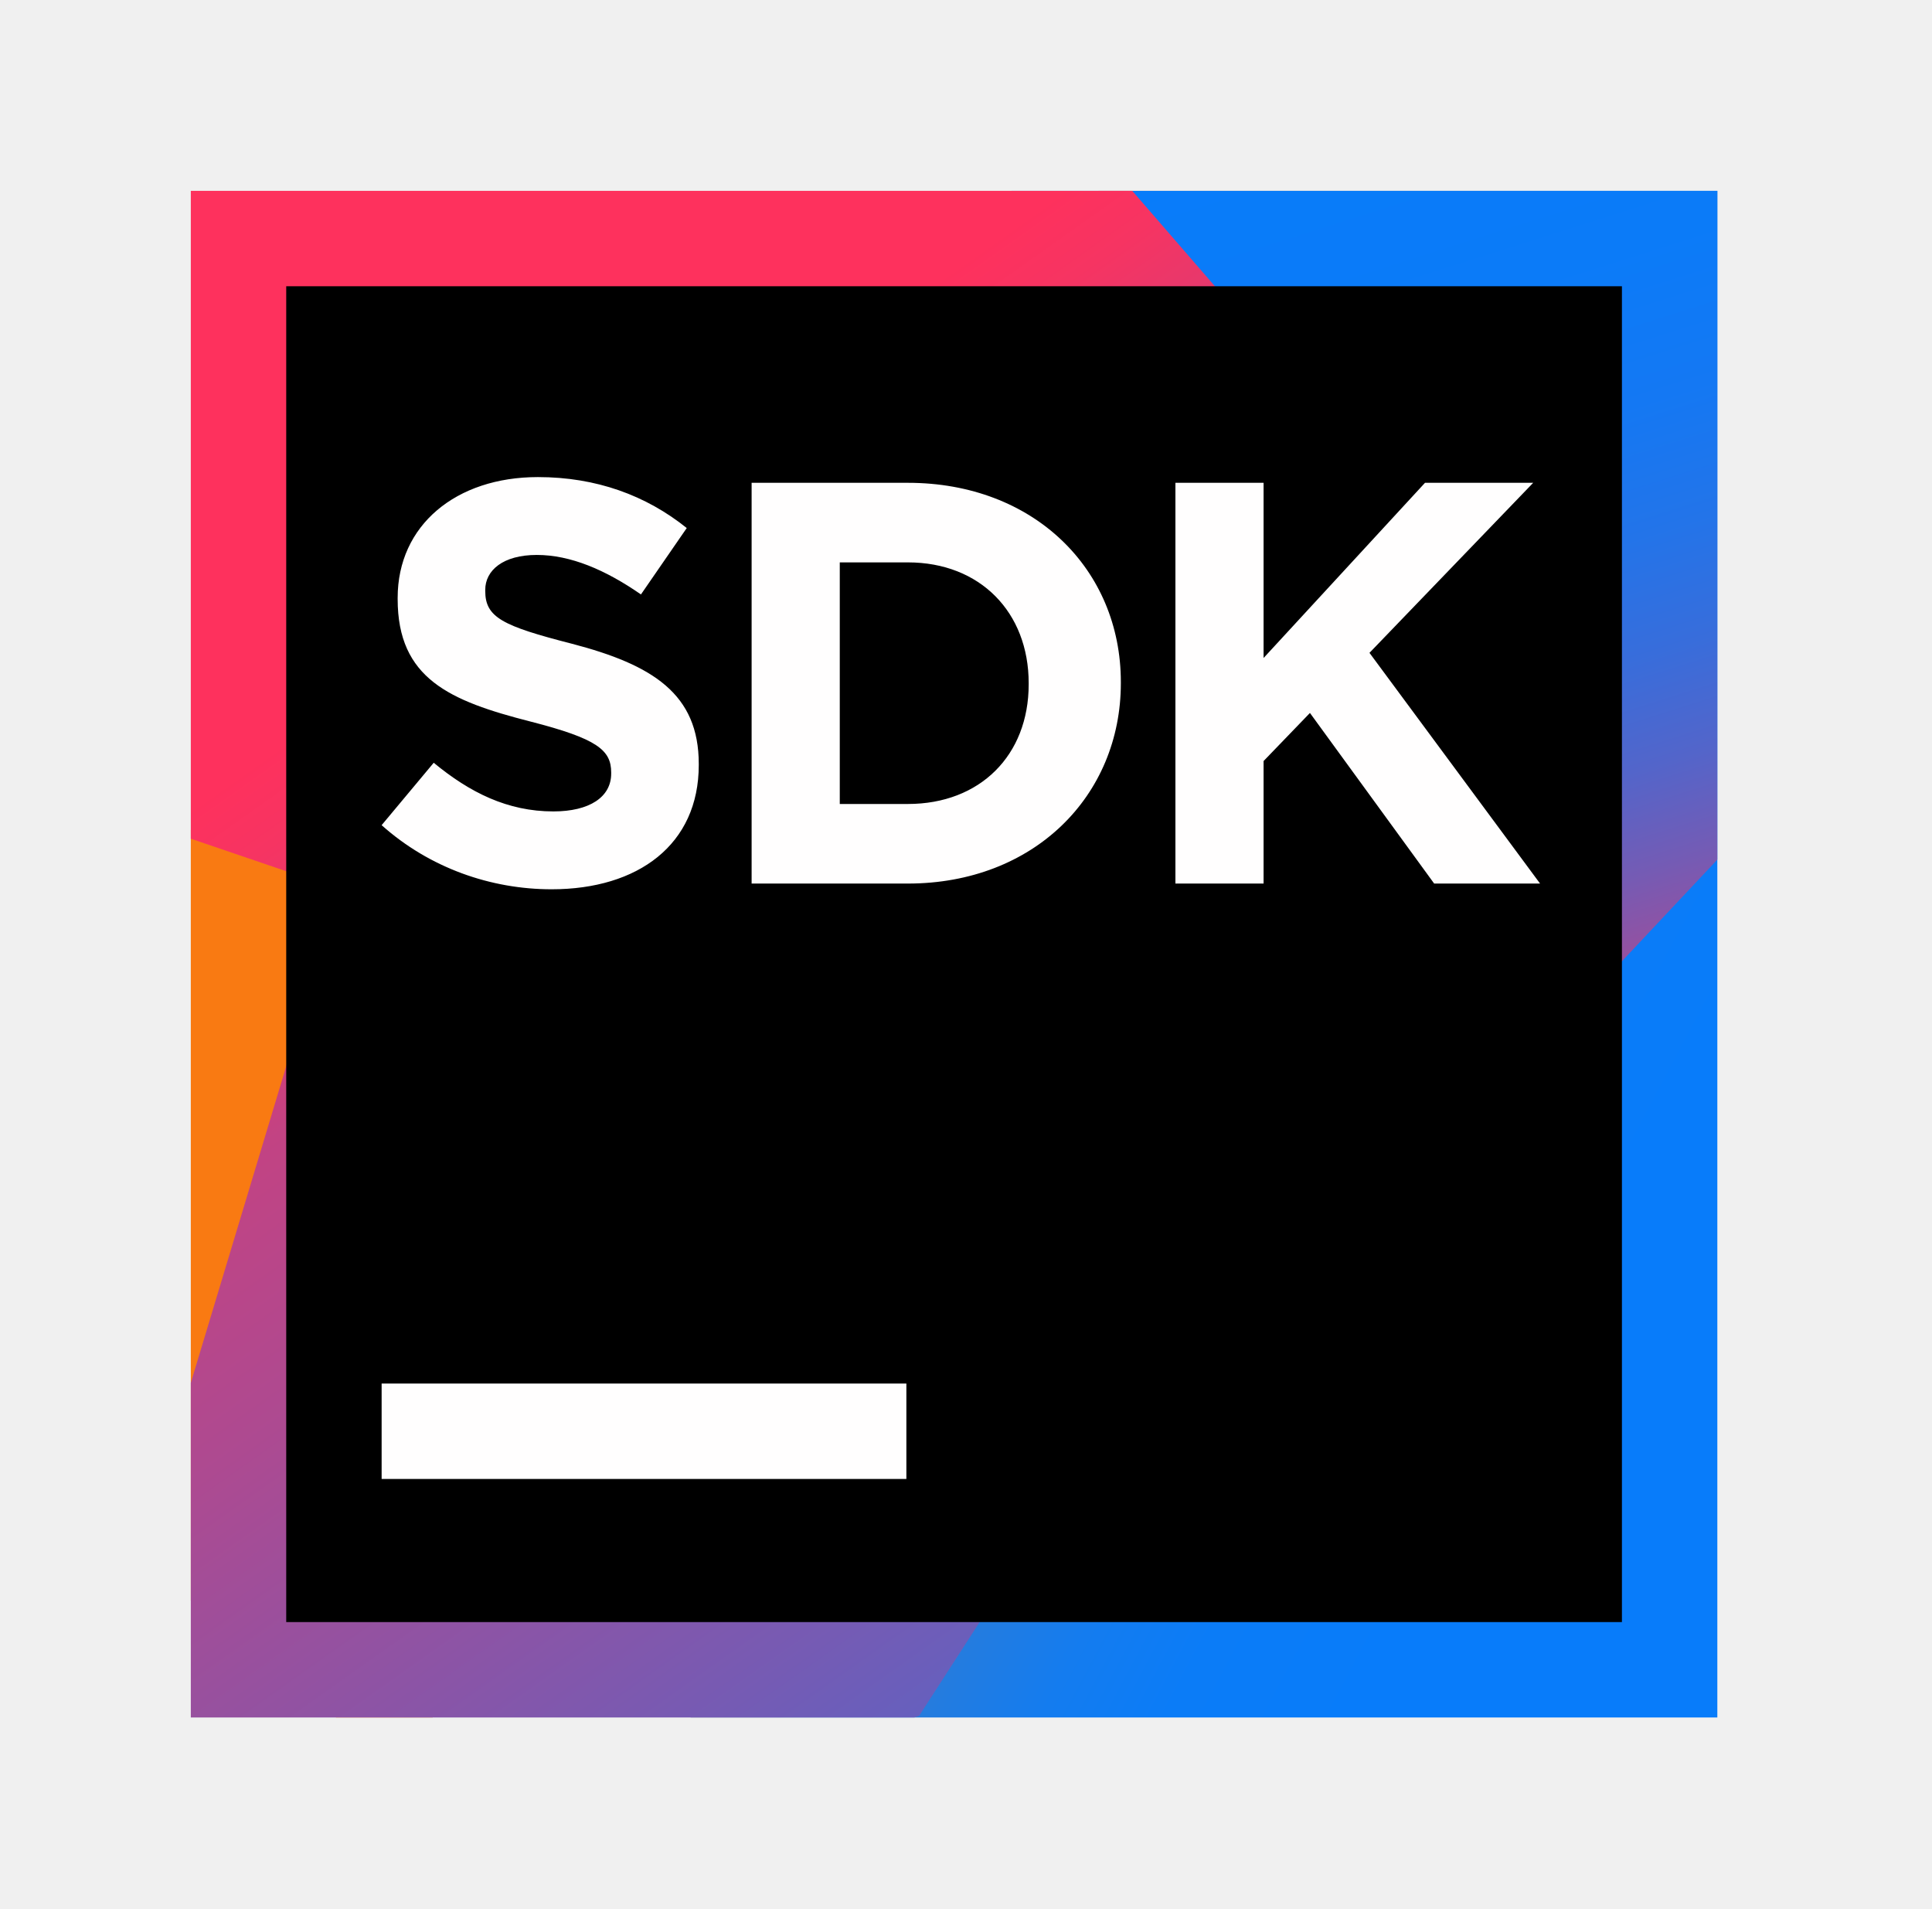
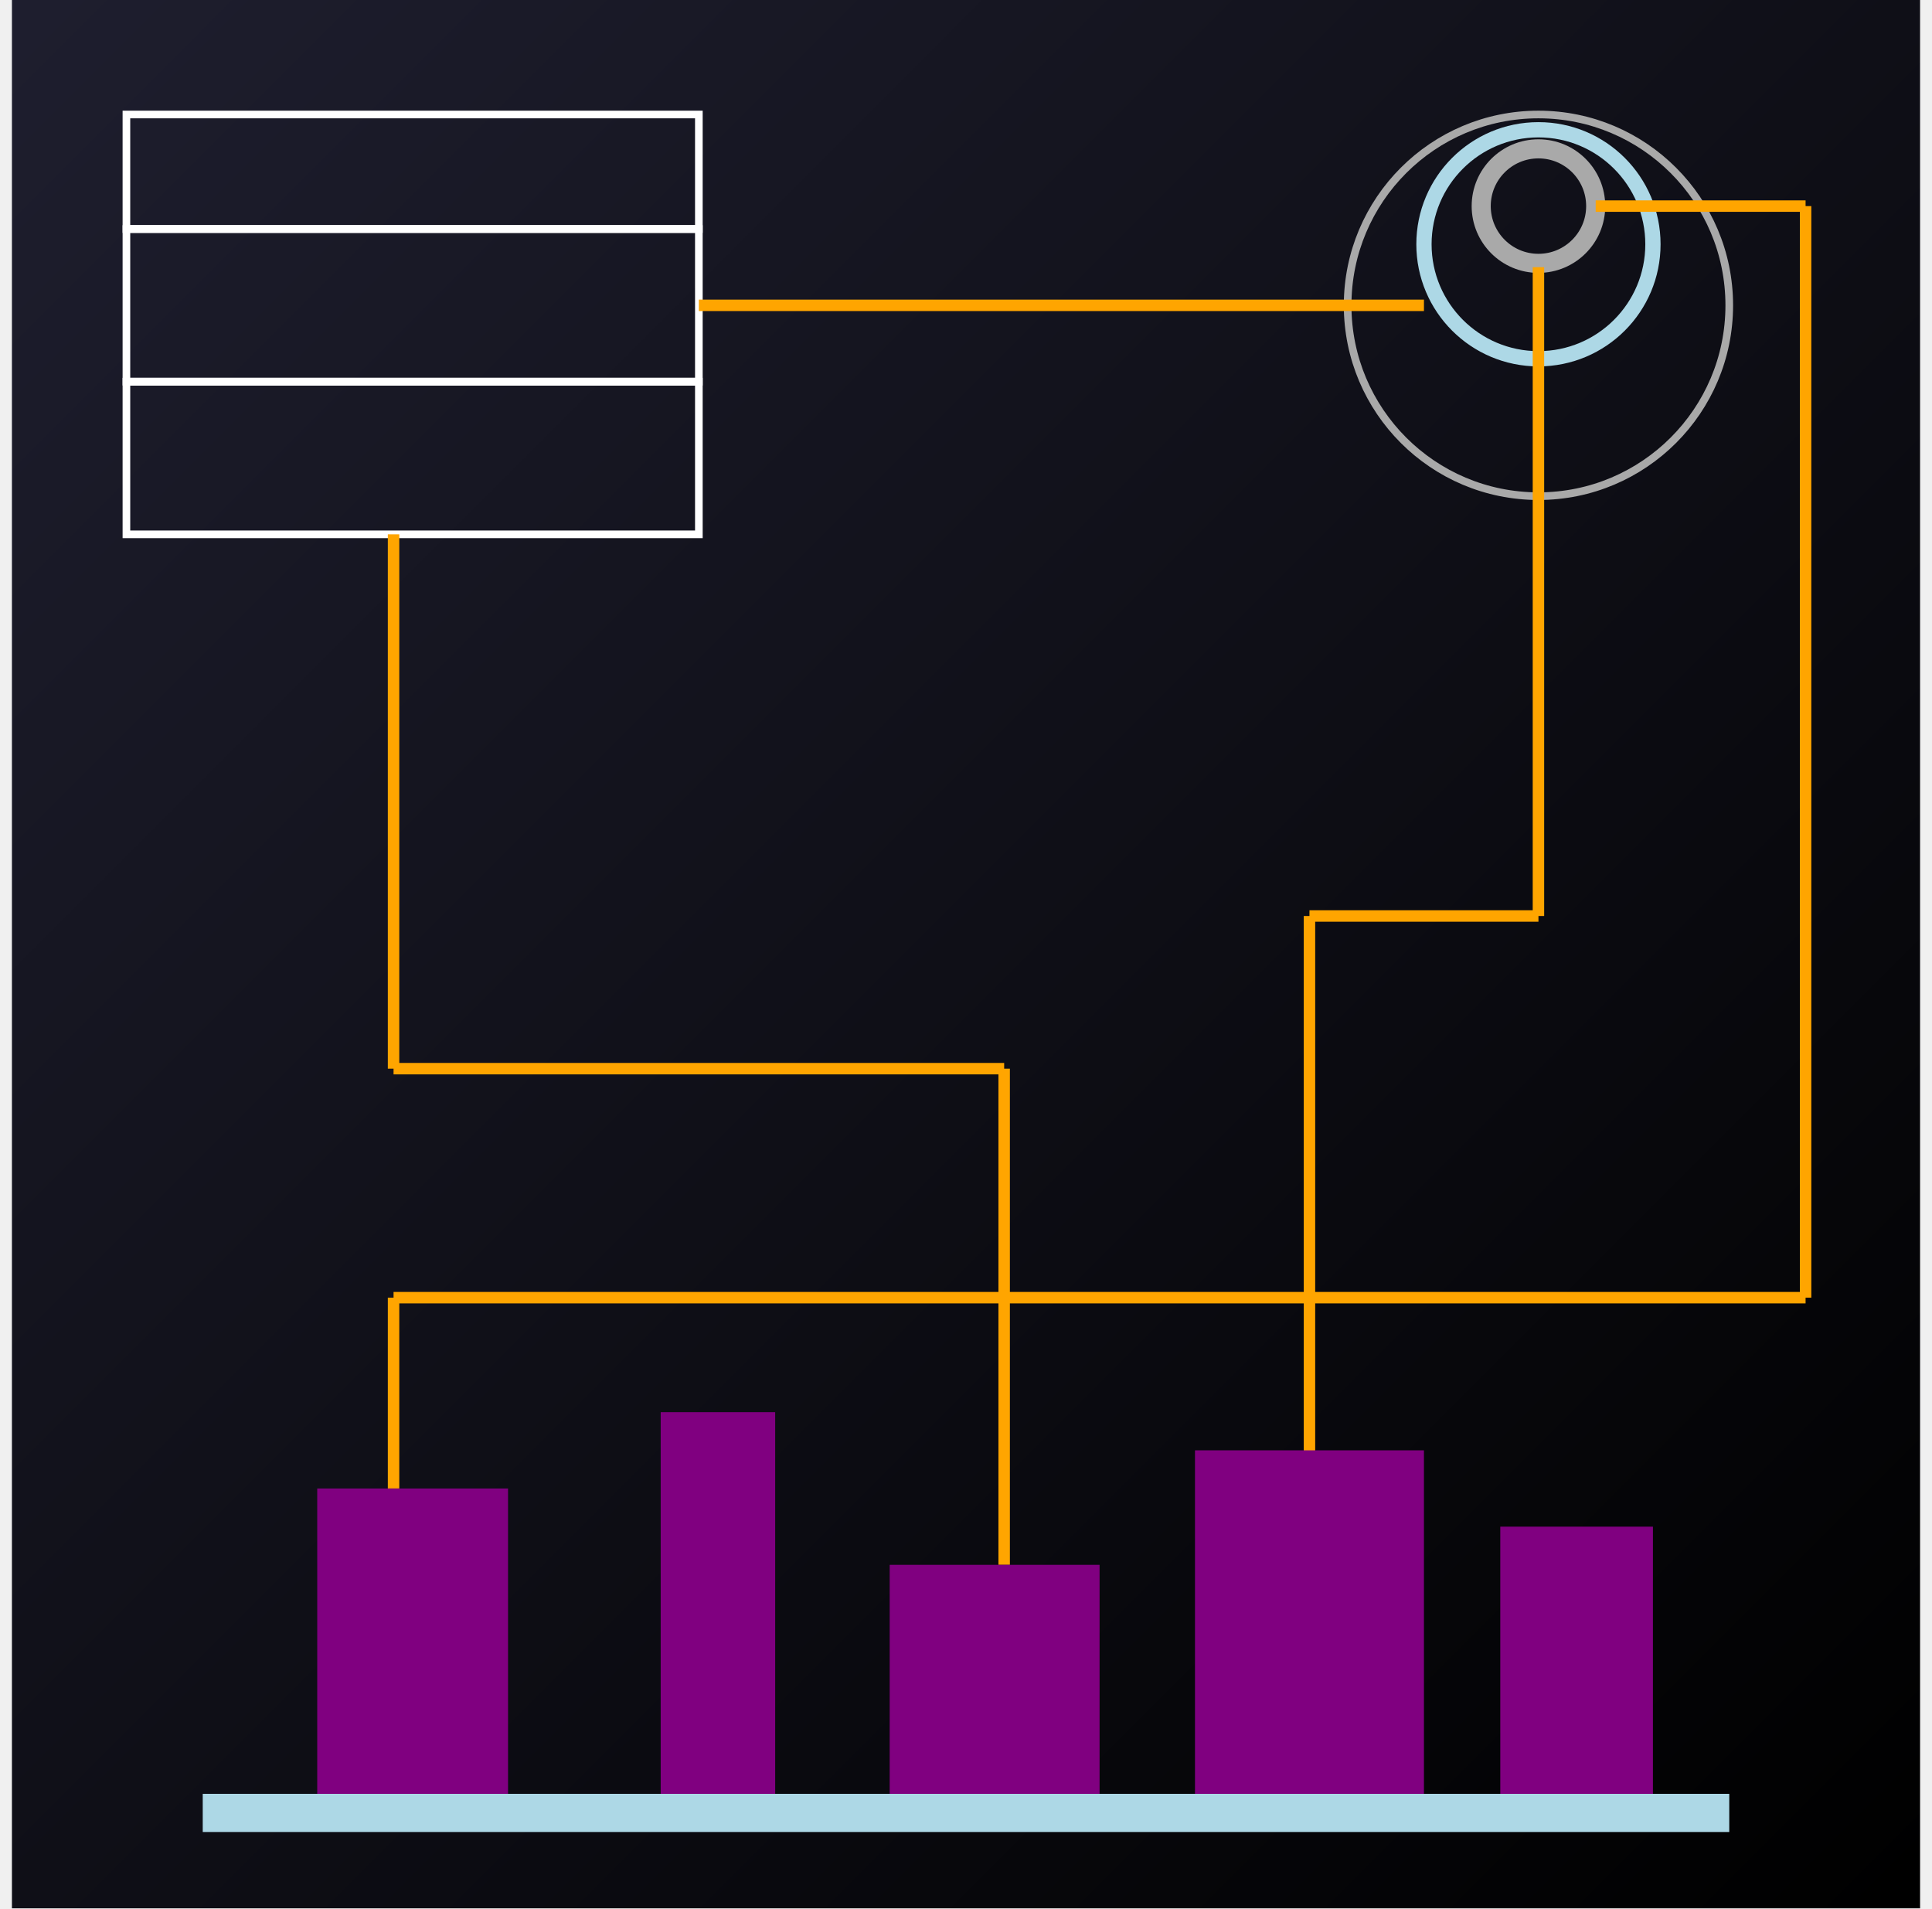
- <svg xmlns="http://www.w3.org/2000/svg" width="81" height="80" viewBox="0 0 81 80">
+ <svg xmlns="http://www.w3.org/2000/svg" width="81" height="80" viewBox="0 0 500 500">
  <defs>
-     <linearGradient id="pluginsdk_80-a" x1="-.031%" x2="100.053%" y1="49.963%" y2="49.963%">
-       <stop offset="25.81%" stop-color="#F97A12" />
-       <stop offset="45.91%" stop-color="#B07B58" />
-       <stop offset="72.41%" stop-color="#577BAE" />
-       <stop offset="91.05%" stop-color="#1E7CE5" />
-       <stop offset="100%" stop-color="#087CFA" />
-     </linearGradient>
-     <linearGradient id="pluginsdk_80-b" x1="27.55%" x2="82.223%" y1="34.514%" y2="77.605%">
-       <stop offset="0%" stop-color="#F97A12" />
-       <stop offset="7.18%" stop-color="#CB7A3E" />
-       <stop offset="15.41%" stop-color="#9E7B6A" />
-       <stop offset="24.2%" stop-color="#757B91" />
-       <stop offset="33.44%" stop-color="#537BB1" />
-       <stop offset="43.24%" stop-color="#387CCC" />
-       <stop offset="53.81%" stop-color="#237CE0" />
-       <stop offset="65.52%" stop-color="#147CEF" />
-       <stop offset="79.25%" stop-color="#0B7CF7" />
-       <stop offset="100%" stop-color="#087CFA" />
-     </linearGradient>
-     <linearGradient id="pluginsdk_80-c" x1="63.121%" x2="40.793%" y1="97.699%" y2="-6.587%">
-       <stop offset="0%" stop-color="#FE315D" />
-       <stop offset="7.84%" stop-color="#CB417E" />
-       <stop offset="16.01%" stop-color="#9E4E9B" />
-       <stop offset="24.74%" stop-color="#755BB4" />
-       <stop offset="33.92%" stop-color="#5365CA" />
-       <stop offset="43.65%" stop-color="#386DDB" />
-       <stop offset="54.14%" stop-color="#2374E9" />
-       <stop offset="65.76%" stop-color="#1478F3" />
-       <stop offset="79.4%" stop-color="#0B7BF8" />
-       <stop offset="100%" stop-color="#087CFA" />
-     </linearGradient>
-     <linearGradient id="pluginsdk_80-d" x1="25.331%" x2="93.854%" y1="24.119%" y2="132.621%">
-       <stop offset="0%" stop-color="#FE315D" />
-       <stop offset="4.023%" stop-color="#F63462" />
-       <stop offset="10.37%" stop-color="#DF3A71" />
-       <stop offset="16.67%" stop-color="#C24383" />
-       <stop offset="29.12%" stop-color="#AD4A91" />
-       <stop offset="54.98%" stop-color="#755BB4" />
-       <stop offset="91.75%" stop-color="#1D76ED" />
-       <stop offset="100%" stop-color="#087CFA" />
+     <linearGradient id="bgGradient" x1="0" y1="0" x2="1" y2="1">
+       <stop offset="0%" stop-color="#1E1E2E" />
+       <stop offset="100%" stop-color="#000000" />
    </linearGradient>
  </defs>
-   <g fill="none" fill-rule="evenodd">
-     <g fill-rule="nonzero" transform="translate(8 8)">
-       <path fill="url(#pluginsdk_80-a)" d="M6.088,64 L2.66453526e-15,59.1 L0,26.792 L30,38.67 L10.14,64 L6.088,64 Z" />
-       <path fill="url(#pluginsdk_80-b)" d="M20.952,64 L52.274,31.916 L37.671,0.46 L38.058,1.33226763e-15 L64,0 L64,64 L20.952,64 Z" />
-       <path fill="url(#pluginsdk_80-c)" d="M34.412,0 L64,0 L64,28.037 L49.008,44 L34,0.447 L34.412,0 Z" />
-       <path fill="url(#pluginsdk_80-d)" d="M30.336,64 L0,64 L0,49.971 L6.234,29.283 L0,27.16 L0,0 L39.47,0 L58,21.384 L30.538,63.926 L30.336,64 Z" />
-     </g>
-     <g fill-rule="nonzero" transform="translate(12 12)">
-       <rect width="56" height="56" fill="#000" />
-       <rect width="22" height="4" x="4" y="46" fill="#FFFEFE" />
-       <path fill="#FFFEFE" d="M11.128,25.28 C8.584,25.28 6.016,24.392 4,22.592 L6.184,19.976 C7.696,21.224 9.28,22.016 11.2,22.016 C12.712,22.016 13.624,21.416 13.624,20.432 L13.624,20.384 C13.624,19.448 13.048,18.968 10.24,18.248 C6.856,17.384 4.672,16.448 4.672,13.112 L4.672,13.064 C4.672,10.016 7.12,8 10.552,8 C13,8 15.088,8.768 16.792,10.136 L14.872,12.92 C13.384,11.888 11.92,11.264 10.504,11.264 C9.088,11.264 8.344,11.912 8.344,12.728 L8.344,12.776 C8.344,13.88 9.064,14.24 11.968,14.984 C15.376,15.872 17.296,17.096 17.296,20.024 L17.296,20.072 C17.296,23.408 14.752,25.28 11.128,25.28 Z M19.512,25.04 L19.512,8.24 L26.064,8.24 C31.344,8.24 34.992,11.864 34.992,16.592 L34.992,16.64 C34.992,21.368 31.344,25.04 26.064,25.04 L19.512,25.04 Z M26.064,11.576 L23.208,11.576 L23.208,21.704 L26.064,21.704 C29.088,21.704 31.128,19.664 31.128,16.688 L31.128,16.64 C31.128,13.664 29.088,11.576 26.064,11.576 Z M37.28,25.04 L37.28,8.24 L40.976,8.24 L40.976,15.584 L47.744,8.24 L52.28,8.24 L45.416,15.368 L52.568,25.04 L48.128,25.04 L42.92,17.888 L40.976,19.904 L40.976,25.04 L37.28,25.04 Z" />
-     </g>
-   </g>
+   <rect width="500" height="500" fill="url(#bgGradient)" />
+   <rect x="30" y="30" width="150" height="30" stroke="white" stroke-width="2" fill="none" />
+   <line x1="30" y1="60" x2="180" y2="60" stroke="white" stroke-width="2" />
+   <rect x="30" y="60" width="150" height="40" stroke="white" stroke-width="2" fill="none" />
+   <line x1="30" y1="100" x2="180" y2="100" stroke="white" stroke-width="2" />
+   <rect x="30" y="100" width="150" height="40" stroke="white" stroke-width="2" fill="none" />
+   <circle cx="400" cy="80" r="50" stroke="#A9A9A9" stroke-width="2" fill="none" />
+   <circle cx="400" cy="64" r="30" stroke="#ADD8E6" stroke-width="4" fill="none" />
+   <circle cx="400" cy="54" r="15" stroke="#A9A9A9" stroke-width="5" fill="none" />
+   <polyline points="180,80 280,80 370,80" stroke="#FFA500" stroke-width="3" fill="none" />
+   <polyline points="100,140 100,280" stroke="#FFA500" stroke-width="3" fill="none" />
+   <polyline points="100,280 260,280" stroke="#FFA500" stroke-width="3" fill="none" />
+   <polyline points="260,280 260, 410" stroke="#FFA500" stroke-width="3" fill="none" />
+   <polyline points="400,70  400,240" stroke="#FFA500" stroke-width="3" fill="none" />
+   <polyline points="400,240  340,240" stroke="#FFA500" stroke-width="3" fill="none" />
+   <polyline points="340,240  340, 400" stroke="#FFA500" stroke-width="3" fill="none" />
+   <polyline points="415,54  470,54" stroke="#FFA500" stroke-width="3" fill="none" />
+   <polyline points="470,54 470,340" stroke="#FFA500" stroke-width="3" fill="none" />
+   <polyline points="470,340 100,340" stroke="#FFA500" stroke-width="3" fill="none" />
+   <polyline points="100,340 100,390" stroke="#FFA500" stroke-width="3" fill="none" />
+   <rect x="50" y="470" width="400" height="10" fill="#ADD8E6" />
+   <rect x="80" y="390" width="50" height="80" fill="#800080" />
+   <rect x="170" y="370" width="30" height="100" fill="#800080" />
+   <rect x="230" y="410" width="55" height="60" fill="#800080" />
+   <rect x="310" y="380" width="60" height="90" fill="#800080" />
+   <rect x="390" y="400" width="40" height="70" fill="#800080" />
</svg>
